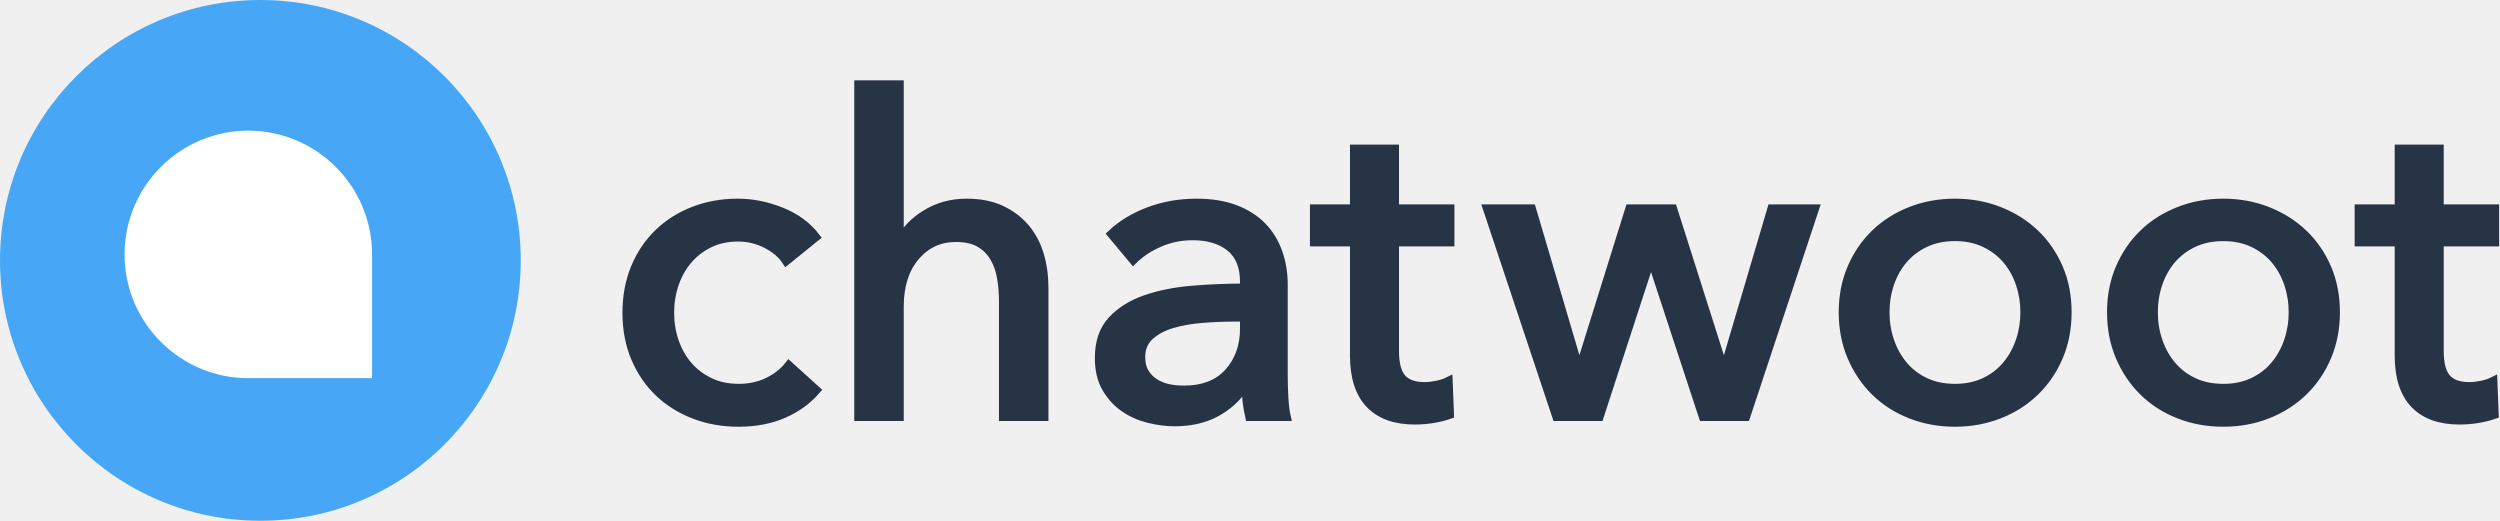
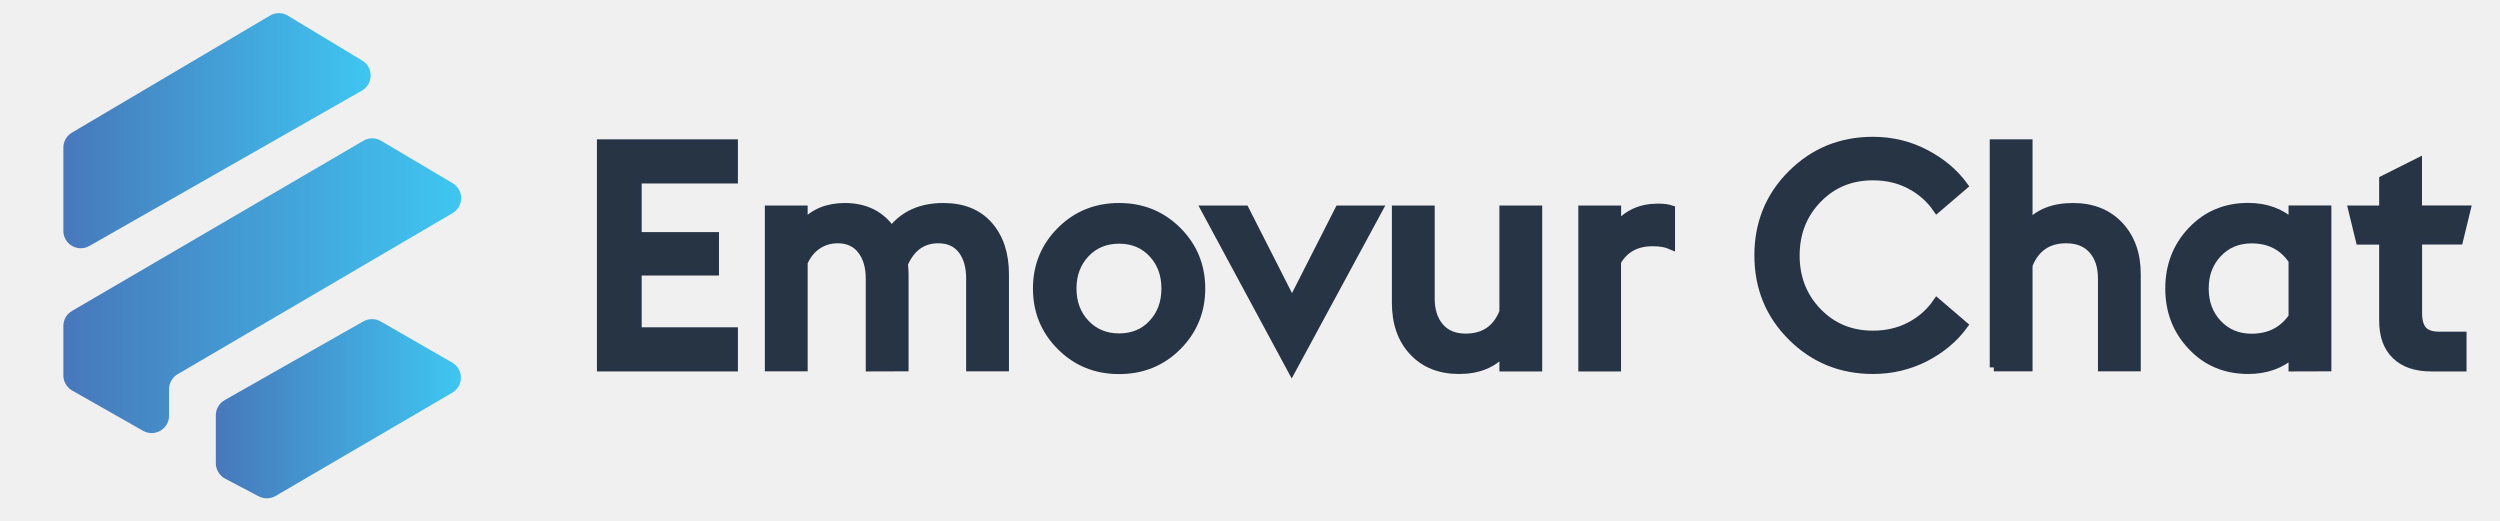
- <svg xmlns="http://www.w3.org/2000/svg" width="2458px" height="512px" viewBox="0 0 2458 512" version="1.1">
-   <g id="Logo" stroke="none" stroke-width="1" fill="none" fill-rule="evenodd">
-     <g id="on_white" fill-rule="nonzero">
-       <g id="woot-log">
-         <circle id="Oval" fill="#47A7F6" cx="256" cy="256" r="256" />
-         <path d="M362.808,368.808 L244.123,368.808 C178.699,368.808 125.457,315.562 125.457,250.122 C125.457,184.703 178.699,131.457 244.124,131.457 C309.565,131.457 362.808,184.703 362.808,250.122 L362.808,368.808 Z" id="Fill-1" stroke="#FFFFFF" stroke-width="6" fill="#FFFFFF" />
-       </g>
-       <path d="M772.982,256.848 C768.658,250.217 762.171,244.667 753.522,240.198 C744.872,235.73 735.647,233.495 725.844,233.495 C715.177,233.495 705.735,235.513 697.518,239.55 C689.302,243.586 682.31,248.992 676.544,255.767 C670.778,262.542 666.381,270.398 663.354,279.336 C660.327,288.273 658.813,297.643 658.813,307.446 C658.813,317.248 660.327,326.618 663.354,335.555 C666.381,344.493 670.778,352.349 676.544,359.124 C682.31,365.899 689.374,371.305 697.735,375.341 C706.095,379.378 715.609,381.396 726.277,381.396 C736.656,381.396 746.098,379.378 754.603,375.341 C763.108,371.305 770.099,365.827 775.577,358.908 L802.822,383.558 C794.173,393.649 783.361,401.505 770.387,407.127 C757.414,412.749 742.71,415.56 726.277,415.56 C710.42,415.56 695.789,412.965 682.382,407.776 C668.976,402.586 657.372,395.307 647.569,385.937 C637.767,376.567 630.055,365.251 624.433,351.989 C618.811,338.727 616,323.879 616,307.446 C616,291.3 618.739,276.597 624.217,263.335 C629.695,250.073 637.335,238.685 647.137,229.171 C656.939,219.657 668.544,212.305 681.95,207.115 C695.356,201.926 709.843,199.331 725.412,199.331 C739.827,199.331 754.17,202.214 768.441,207.98 C782.713,213.746 794.028,222.107 802.389,233.063 L772.982,256.848 Z M885.421,236.09 C890.322,225.999 898.683,217.35 910.504,210.143 C922.324,202.935 935.586,199.331 950.29,199.331 C963.552,199.331 974.94,201.565 984.454,206.034 C993.968,210.503 1001.896,216.485 1008.239,223.981 C1014.582,231.477 1019.267,240.27 1022.294,250.361 C1025.321,260.452 1026.835,271.263 1026.835,282.795 L1026.835,409.938 L986.184,409.938 L986.184,296.634 C986.184,288.273 985.535,280.345 984.238,272.849 C982.94,265.353 980.562,258.722 977.102,252.956 C973.643,247.19 968.958,242.577 963.047,239.117 C957.137,235.658 949.425,233.928 939.911,233.928 C923.766,233.928 910.504,240.054 900.125,252.307 C889.746,264.56 884.556,280.921 884.556,301.391 L884.556,409.938 L843.905,409.938 L843.905,83 L884.556,83 L884.556,236.09 L885.421,236.09 Z M1223.171,277.174 C1223.171,261.893 1218.558,250.577 1209.332,243.226 C1200.106,235.874 1187.853,232.198 1172.573,232.198 C1161.041,232.198 1150.157,234.432 1139.923,238.901 C1129.688,243.37 1121.111,249.064 1114.191,255.983 L1092.568,230.036 C1102.659,220.522 1114.984,213.026 1129.544,207.548 C1144.103,202.07 1159.743,199.331 1176.465,199.331 C1191.169,199.331 1203.926,201.421 1214.738,205.602 C1225.549,209.782 1234.415,215.476 1241.334,222.684 C1248.253,229.892 1253.443,238.396 1256.902,248.199 C1260.362,258.001 1262.092,268.524 1262.092,279.768 L1262.092,369.287 C1262.092,376.206 1262.308,383.486 1262.741,391.126 C1263.173,398.766 1263.966,405.037 1265.119,409.938 L1228.36,409.938 C1226.054,400.136 1224.9,390.333 1224.9,380.531 L1223.603,380.531 C1216.107,391.487 1206.665,399.991 1195.277,406.046 C1183.889,412.1 1170.411,415.128 1154.842,415.128 C1146.77,415.128 1138.337,414.046 1129.544,411.884 C1120.75,409.722 1112.75,406.19 1105.542,401.289 C1098.334,396.388 1092.352,389.901 1087.595,381.828 C1082.838,373.756 1080.46,363.809 1080.46,351.989 C1080.46,336.42 1084.64,324.095 1093.001,315.014 C1101.362,305.932 1112.317,299.013 1125.868,294.256 C1139.418,289.499 1154.698,286.399 1171.708,284.958 C1188.718,283.516 1205.872,282.795 1223.171,282.795 L1223.171,277.174 Z M1213.224,312.203 C1203.133,312.203 1192.682,312.635 1181.871,313.5 C1171.059,314.365 1161.257,316.095 1152.464,318.689 C1143.67,321.284 1136.391,325.176 1130.625,330.366 C1124.859,335.555 1121.976,342.475 1121.976,351.124 C1121.976,357.178 1123.201,362.224 1125.651,366.26 C1128.102,370.296 1131.345,373.612 1135.382,376.206 C1139.418,378.801 1143.887,380.603 1148.788,381.612 C1153.689,382.621 1158.734,383.126 1163.924,383.126 C1182.952,383.126 1197.584,377.432 1207.818,366.044 C1218.053,354.655 1223.171,340.312 1223.171,323.014 L1223.171,312.203 L1213.224,312.203 Z M1425.993,238.252 L1371.504,238.252 L1371.504,345.069 C1371.504,357.467 1373.81,366.332 1378.423,371.666 C1383.036,376.999 1390.388,379.666 1400.478,379.666 C1404.226,379.666 1408.263,379.234 1412.587,378.369 C1416.912,377.504 1420.804,376.206 1424.264,374.477 L1425.561,407.776 C1420.66,409.506 1415.254,410.875 1409.344,411.884 C1403.433,412.893 1397.307,413.398 1390.964,413.398 C1371.648,413.398 1356.872,408.064 1346.637,397.397 C1336.402,386.729 1331.285,370.729 1331.285,349.394 L1331.285,238.252 L1291.931,238.252 L1291.931,204.953 L1331.285,204.953 L1331.285,146.139 L1371.504,146.139 L1371.504,204.953 L1425.993,204.953 L1425.993,238.252 Z M1506.078,204.953 L1552.351,361.503 L1553.216,361.503 L1602.083,204.953 L1644.897,204.953 L1694.629,361.503 L1695.494,361.503 L1741.767,204.953 L1784.581,204.953 L1716.685,409.938 L1674.304,409.938 L1623.706,255.983 L1622.841,255.983 L1572.676,409.938 L1530.295,409.938 L1461.967,204.953 L1506.078,204.953 Z M2032.811,307.013 C2032.811,322.87 2030,337.429 2024.378,350.691 C2018.756,363.953 2010.972,375.413 2001.026,385.072 C1991.079,394.73 1979.331,402.226 1965.78,407.56 C1952.23,412.893 1937.671,415.56 1922.102,415.56 C1906.534,415.56 1891.974,412.893 1878.424,407.56 C1864.873,402.226 1853.197,394.73 1843.395,385.072 C1833.592,375.413 1825.88,363.953 1820.258,350.691 C1814.636,337.429 1811.825,322.87 1811.825,307.013 C1811.825,291.156 1814.636,276.669 1820.258,263.551 C1825.88,250.433 1833.592,239.117 1843.395,229.603 C1853.197,220.089 1864.873,212.665 1878.424,207.332 C1891.974,201.998 1906.534,199.331 1922.102,199.331 C1937.671,199.331 1952.23,201.998 1965.78,207.332 C1979.331,212.665 1991.079,220.089 2001.026,229.603 C2010.972,239.117 2018.756,250.433 2024.378,263.551 C2030,276.669 2032.811,291.156 2032.811,307.013 Z M1990.43,307.013 C1990.43,297.211 1988.917,287.841 1985.89,278.903 C1982.862,269.966 1978.466,262.11 1972.7,255.334 C1966.934,248.559 1959.798,243.154 1951.293,239.117 C1942.788,235.081 1933.058,233.063 1922.102,233.063 C1911.146,233.063 1901.416,235.081 1892.911,239.117 C1884.406,243.154 1877.271,248.559 1871.505,255.334 C1865.738,262.11 1861.342,269.966 1858.315,278.903 C1855.287,287.841 1853.774,297.211 1853.774,307.013 C1853.774,316.816 1855.287,326.185 1858.315,335.123 C1861.342,344.06 1865.738,351.989 1871.505,358.908 C1877.271,365.827 1884.406,371.305 1892.911,375.341 C1901.416,379.378 1911.146,381.396 1922.102,381.396 C1933.058,381.396 1942.788,379.378 1951.293,375.341 C1959.798,371.305 1966.934,365.827 1972.7,358.908 C1978.466,351.989 1982.862,344.06 1985.89,335.123 C1988.917,326.185 1990.43,316.816 1990.43,307.013 Z M2296.611,307.013 C2296.611,322.87 2293.8,337.429 2288.178,350.691 C2282.556,363.953 2274.771,375.413 2264.825,385.072 C2254.878,394.73 2243.13,402.226 2229.58,407.56 C2216.029,412.893 2201.47,415.56 2185.901,415.56 C2170.333,415.56 2155.774,412.893 2142.223,407.56 C2128.673,402.226 2116.996,394.73 2107.194,385.072 C2097.392,375.413 2089.68,363.953 2084.058,350.691 C2078.436,337.429 2075.625,322.87 2075.625,307.013 C2075.625,291.156 2078.436,276.669 2084.058,263.551 C2089.68,250.433 2097.392,239.117 2107.194,229.603 C2116.996,220.089 2128.673,212.665 2142.223,207.332 C2155.774,201.998 2170.333,199.331 2185.901,199.331 C2201.47,199.331 2216.029,201.998 2229.58,207.332 C2243.13,212.665 2254.878,220.089 2264.825,229.603 C2274.771,239.117 2282.556,250.433 2288.178,263.551 C2293.8,276.669 2296.611,291.156 2296.611,307.013 Z M2254.23,307.013 C2254.23,297.211 2252.716,287.841 2249.689,278.903 C2246.662,269.966 2242.265,262.11 2236.499,255.334 C2230.733,248.559 2223.597,243.154 2215.092,239.117 C2206.587,235.081 2196.857,233.063 2185.901,233.063 C2174.946,233.063 2165.215,235.081 2156.71,239.117 C2148.205,243.154 2141.07,248.559 2135.304,255.334 C2129.538,262.11 2125.141,269.966 2122.114,278.903 C2119.087,287.841 2117.573,297.211 2117.573,307.013 C2117.573,316.816 2119.087,326.185 2122.114,335.123 C2125.141,344.06 2129.538,351.989 2135.304,358.908 C2141.07,365.827 2148.205,371.305 2156.71,375.341 C2165.215,379.378 2174.946,381.396 2185.901,381.396 C2196.857,381.396 2206.587,379.378 2215.092,375.341 C2223.597,371.305 2230.733,365.827 2236.499,358.908 C2242.265,351.989 2246.662,344.06 2249.689,335.123 C2252.716,326.185 2254.23,316.816 2254.23,307.013 Z M2453.16,238.252 L2398.671,238.252 L2398.671,345.069 C2398.671,357.467 2400.977,366.332 2405.59,371.666 C2410.203,376.999 2417.554,379.666 2427.645,379.666 C2431.393,379.666 2435.429,379.234 2439.754,378.369 C2444.079,377.504 2447.971,376.206 2451.43,374.477 L2452.728,407.776 C2447.827,409.506 2442.421,410.875 2436.511,411.884 C2430.6,412.893 2424.474,413.398 2418.131,413.398 C2398.815,413.398 2384.039,408.064 2373.804,397.397 C2363.569,386.729 2358.452,370.729 2358.452,349.394 L2358.452,238.252 L2319.098,238.252 L2319.098,204.953 L2358.452,204.953 L2358.452,146.139 L2398.671,146.139 L2398.671,204.953 L2453.16,204.953 L2453.16,238.252 Z" id="chatwoot" stroke="#273445" stroke-width="8" fill="#273444" />
-     </g>
+ <svg xmlns="http://www.w3.org/2000/svg" version="1.1" id="Layer_1" x="0px" y="0px" viewBox="0 0 2458 512" style="enable-background:new 0 0 2458 512;" xml:space="preserve">
+   <style type="text/css">
+ 	.st0{fill:#273444;stroke:#273445;stroke-width:8;}
+ 	.st1{display:none;}
+ 	.st2{display:inline;fill:url(#SVGID_1_);}
+ 	.st3{display:inline;fill:url(#SVGID_00000054975788256971486980000017005253455366177459_);}
+ 	.st4{display:inline;fill:url(#SVGID_00000005254805182954264540000011969030382357440388_);}
+ 	.st5{display:inline;fill:url(#SVGID_00000118374409631559036640000007958057779669394823_);}
+ 	.st6{display:inline;fill:url(#SVGID_00000152960846779481532540000006320566590679225269_);}
+ 	.st7{display:inline;fill:url(#SVGID_00000016067747308992027010000005904299444146987426_);}
+ 	.st8{fill:url(#SVGID_00000085209722717705682990000009486859260841046697_);}
+ 	.st9{fill:url(#SVGID_00000034809289905079641260000016858988174499044022_);}
+ 	.st10{fill:url(#SVGID_00000019673270937435136590000004698523536034580920_);}
+ 	.st11{display:none;fill:url(#SVGID_00000015334939644253323420000016171756380890599844_);}
+ 	.st12{display:none;fill:url(#SVGID_00000154384782985827629960000008915710375628314251_);}
+ 	.st13{display:none;fill:url(#SVGID_00000142860919360928810620000007348400442226177928_);}
+ </style>
+   <g>
+     <path class="st0" d="M590.9,361.2V141h130.6v35.4h-94.6v55.8h76v34.7h-76v58.9h94.6v35.4L590.9,361.2L590.9,361.2z" />
+     <path class="st0" d="M855.2,361.2v-87.5c0-11.4-2.7-20.6-8.2-27.8c-5.5-7.1-13.3-10.7-23.4-10.7c-7.4,0-14.1,2-20,6   s-10.4,9.7-13.5,16.9v103H756v-155h34.1v14.3c9.9-11.2,23.5-16.8,40.6-16.8c20.1,0,35.4,7.7,45.9,23c11.8-15.3,28.7-23,50.9-23   c19.2,0,34.1,6,44.7,18.1s15.8,28.1,15.8,47.9v91.5h-34.1v-87.5c0-11.6-2.7-20.9-8.1-27.9c-5.4-7-13.1-10.5-23.3-10.5   c-15.5,0-26.8,8.1-33.8,24.2c0.4,4.6,0.6,8,0.6,10.2v91.5L855.2,361.2L855.2,361.2z" />
+     <path class="st0" d="M1157.7,340.5c-15.5,15.5-34.6,23.3-57.4,23.3s-41.9-7.8-57.4-23.3s-23.3-34.4-23.3-56.8   c0-22.3,7.8-41.3,23.3-56.8s34.6-23.3,57.4-23.3c22.7,0,41.9,7.8,57.4,23.3s23.3,34.4,23.3,56.8   C1181,306,1173.2,324.9,1157.7,340.5z M1067.3,318.1c8.6,9.1,19.6,13.7,33,13.7s24.4-4.5,32.9-13.7c8.5-9.1,12.7-20.6,12.7-34.4   c0-13.9-4.2-25.3-12.7-34.4s-19.4-13.7-32.9-13.7c-13.4,0-24.5,4.6-33,13.7c-8.6,9.1-12.9,20.6-12.9,34.4S1058.7,309,1067.3,318.1z   " />
+     <path class="st0" d="M1270,363.7l-85-157.6h39.1l46.2,90.9l46.2-90.9h38.8L1270,363.7z" />
+     <path class="st0" d="M1478.2,361.2V346c-10.3,11.8-24.9,17.7-43.7,17.7c-18.8,0-33.9-6-45.1-18c-11.3-12-16.9-28-16.9-48.1v-91.5   h34.1v87.5c0,11.6,3,20.9,9,27.9s14.5,10.5,25.4,10.5c18.2,0,30.6-8.5,37.2-25.4V206.1h34.1v155.1H1478.2z" />
+     <path class="st0" d="M1555.8,361.2V206.1h34.1v16.4c9.9-12.2,23.3-18.3,40-18.3c5.4,0,9.7,0.5,13,1.6v35.4   c-4.8-2.1-10.8-3.1-18-3.1c-16.1,0-27.8,6.4-35.1,19.2v103.9H1555.8z" />
+     <path class="st0" d="M1841.5,363.7c-31.4,0-58.1-10.9-79.9-32.6s-32.7-48.4-32.7-80s10.9-58.3,32.7-80   c21.8-21.7,48.4-32.6,79.9-32.6c18.4,0,35.5,4.1,51.3,12.3s28.5,18.8,38,31.8l-26.4,22.6c-6.8-9.9-15.7-17.7-26.5-23.4   c-10.9-5.7-23-8.5-36.5-8.5c-21.7,0-39.8,7.5-54.3,22.5s-21.7,33.5-21.7,55.4s7.2,40.4,21.7,55.4s32.6,22.5,54.3,22.5   c13.4,0,25.6-2.8,36.5-8.5s19.7-13.5,26.5-23.4l26.4,22.6c-9.5,13-22.2,23.6-38,31.8C1877,359.6,1859.9,363.7,1841.5,363.7z" />
+     <path class="st0" d="M1960.3,361.2V141h34.1v79.7c10.1-11.4,24.7-17.1,43.7-17.1c19,0,34.2,6,45.6,18.1s17.1,28.1,17.1,47.9v91.5   h-34.1v-87.5c0-11.6-3.1-20.9-9.2-27.9c-6.1-7-14.8-10.5-26.2-10.5c-17.8,0-30.1,8.5-36.9,25.4v100.5h-34.1V361.2z" />
+     <path class="st0" d="M2254.1,361.2v-13c-11.6,10.3-26.2,15.5-43.7,15.5c-22.3,0-40.9-7.8-55.5-23.3c-14.7-15.5-22-34.4-22-56.8   c0-22.3,7.3-41.3,22-56.8s33.2-23.3,55.5-23.3c17.4,0,32,5.3,43.7,15.8V206h34.1v155.1L2254.1,361.2L2254.1,361.2z M2213.8,332.1   c17.4,0,30.8-6.8,40.3-20.5v-55.5c-9.3-13.9-22.8-20.8-40.3-20.8c-13.4,0-24.5,4.6-33.2,13.8c-8.7,9.2-13,20.7-13,34.6   s4.3,25.4,13,34.6C2189.3,327.5,2200.3,332.1,2213.8,332.1z" />
+     <path class="st0" d="M2421,361.2h-30.7c-14.9,0-26.5-3.9-34.7-11.8c-8.3-7.9-12.4-19.2-12.4-34.1v-78.8h-23l-7.4-30.4h30.4v-29.5   l34.1-17.1V206h47.8l-7.4,30.4h-40.3v71.4c0,7.7,1.6,13.3,4.8,16.9s8.6,5.4,16.3,5.4h22.6v31.1L2421,361.2L2421,361.2z" />
+   </g>
+   <g class="st1">
+     <linearGradient id="SVGID_1_" gradientUnits="userSpaceOnUse" x1="60" y1="458.394" x2="361.702" y2="458.394" gradientTransform="matrix(1 0 0 1 0 -330)">
+       <stop offset="1.082549e-07" style="stop-color:#4778BB" />
+       <stop offset="1" style="stop-color:#3FC6F1" />
+     </linearGradient>
+     <path class="st2" d="M353.1,88.9L85.5,241.6c-11.4,6.5-25.5-1.7-25.5-14.8V145c0-6,3.2-11.6,8.4-14.7l194.5-115   c5.4-3.2,12.1-3.2,17.5,0.1l73.1,44.2C364.6,66.2,364.4,82.5,353.1,88.9z" />
+     <linearGradient id="SVGID_00000061469186256141803370000010641222190884117144_" gradientUnits="userSpaceOnUse" x1="60" y1="610.581" x2="450.75" y2="610.581" gradientTransform="matrix(1 0 0 1 0 -330)">
+       <stop offset="1.082549e-07" style="stop-color:#4778BB" />
+       <stop offset="1" style="stop-color:#3FC6F1" />
+     </linearGradient>
+     <path style="display:inline;fill:url(#SVGID_00000061469186256141803370000010641222190884117144_);" d="M138.2,423.1l-69.6-39.5   c-5.3-3-8.6-8.7-8.6-14.9v-48.6c0-6.1,3.2-11.7,8.5-14.7l286.4-167.3c5.4-3.1,12-3.1,17.3,0.1l70.2,41.6   c11.2,6.6,11.1,22.8-0.1,29.4L172.1,367.5c-5.2,3.1-8.4,8.7-8.4,14.7v26.1C163.7,421.4,149.6,429.6,138.2,423.1z" />
+     <linearGradient id="SVGID_00000056396659208179757370000015643616655475603360_" gradientUnits="userSpaceOnUse" x1="209.6" y1="731.396" x2="450.163" y2="731.396" gradientTransform="matrix(1 0 0 1 0 -330)">
+       <stop offset="1.082549e-07" style="stop-color:#4778BB" />
+       <stop offset="1" style="stop-color:#3FC6F1" />
+     </linearGradient>
+     <path style="display:inline;fill:url(#SVGID_00000056396659208179757370000015643616655475603360_);" d="M209.6,454.9v-47   c0-6.1,3.3-11.8,8.6-14.9l136.2-77.4c5.3-3,11.7-3,16.9,0l70.3,40.4c11.4,6.5,11.4,22.9,0.1,29.6L268.4,487.1   c-5.1,3-11.3,3.1-16.6,0.4l-33.1-17.4C213.1,467.1,209.6,461.3,209.6,454.9z" />
+     <linearGradient id="SVGID_00000048502491880045103500000011766228673025200262_" gradientUnits="userSpaceOnUse" x1="341.287" y1="363.991" x2="244.294" y2="419.99" gradientTransform="matrix(1 0 0 1 0 -330)">
+       <stop offset="0" style="stop-color:#000000" />
+       <stop offset="1" style="stop-color:#000000;stop-opacity:0" />
+     </linearGradient>
+     <path style="display:inline;fill:url(#SVGID_00000048502491880045103500000011766228673025200262_);" d="M353.5,59.4l-73.1-44.2   c-3-1.8-6.3-2.5-9.6-2.3v123l82.4-47C364.4,82.4,364.6,66.1,353.5,59.4z" />
+     <linearGradient id="SVGID_00000029011337511262847670000007950790182446989468_" gradientUnits="userSpaceOnUse" x1="431.178" y1="486.045" x2="335.733" y2="541.15" gradientTransform="matrix(1 0 0 1 0 -330)">
+       <stop offset="0" style="stop-color:#000000" />
+       <stop offset="1" style="stop-color:#000000;stop-opacity:0" />
+     </linearGradient>
+     <path style="display:inline;fill:url(#SVGID_00000029011337511262847670000007950790182446989468_);" d="M442.3,179.7l-70.2-41.6   c-3.2-1.9-6.8-2.5-10.3-2.2v120.4l80.5-47.1C453.4,202.6,453.5,186.4,442.3,179.7z" />
+     <linearGradient id="SVGID_00000128474688964481067980000000169239518296949422_" gradientUnits="userSpaceOnUse" x1="431.063" y1="663.061" x2="336.057" y2="717.913" gradientTransform="matrix(1 0 0 1 0 -330)">
+       <stop offset="0" style="stop-color:#000000" />
+       <stop offset="1" style="stop-color:#000000;stop-opacity:0" />
+     </linearGradient>
+     <path style="display:inline;fill:url(#SVGID_00000128474688964481067980000000169239518296949422_);" d="M441.7,356.1l-70.3-40.4   c-3-1.7-6.3-2.3-9.6-2.1v118.9l80-46.8C453.1,379,453,362.6,441.7,356.1z" />
+   </g>
+   <g>
+     <linearGradient id="SVGID_00000061434831580356717390000001210813766958113410_" gradientUnits="userSpaceOnUse" x1="62.3" y1="383.396" x2="364.44" y2="383.396" gradientTransform="matrix(1 0 0 -1 0 511.8898)">
+       <stop offset="1.082549e-07" style="stop-color:#4778BB" />
+       <stop offset="1" style="stop-color:#3FC6F1" />
+     </linearGradient>
+     <path style="fill:url(#SVGID_00000061434831580356717390000001210813766958113410_);" d="M355.8,89.1L87.9,241.8   c-11.4,6.5-25.6-1.7-25.6-14.8v-81.9c0-6,3.2-11.6,8.4-14.7L265.5,15.3c5.4-3.2,12.2-3.2,17.5,0.1l73.2,44.2   C367.4,66.3,367.1,82.6,355.8,89.1z" />
+     <linearGradient id="SVGID_00000090989674625482282960000004980215490912868015_" gradientUnits="userSpaceOnUse" x1="62.3" y1="230.987" x2="453.387" y2="230.987" gradientTransform="matrix(1 0 0 -1 0 511.8898)">
+       <stop offset="1.082549e-07" style="stop-color:#4778BB" />
+       <stop offset="1" style="stop-color:#3FC6F1" />
+     </linearGradient>
+     <path style="fill:url(#SVGID_00000090989674625482282960000004980215490912868015_);" d="M140.7,423.6L71,384   c-5.3-3-8.7-8.7-8.7-14.9v-48.6c0-6.1,3.2-11.7,8.5-14.8l286.6-167.4c5.4-3.1,12-3.1,17.3,0.1l70.3,41.7   c11.2,6.6,11.2,22.9-0.1,29.5L174.7,367.9c-5.2,3.1-8.5,8.7-8.5,14.7v26.1C166.2,421.8,152.1,430,140.7,423.6z" />
+     <linearGradient id="SVGID_00000083788621213981207270000010096458056269459619_" gradientUnits="userSpaceOnUse" x1="212.2" y1="110.044" x2="453.163" y2="110.044" gradientTransform="matrix(1 0 0 -1 0 511.8898)">
+       <stop offset="1.082549e-07" style="stop-color:#4778BB" />
+       <stop offset="1" style="stop-color:#3FC6F1" />
+     </linearGradient>
+     <path style="fill:url(#SVGID_00000083788621213981207270000010096458056269459619_);" d="M212.2,455.4v-47.1   c0-6.1,3.3-11.8,8.7-14.9L357.2,316c5.3-3,11.7-3,17,0l70.4,40.5c11.4,6.5,11.4,23,0.1,29.6L271,487.6c-5.1,3-11.4,3.1-16.6,0.4   l-33.1-17.4C215.7,467.6,212.2,461.7,212.2,455.4z" />
+     <linearGradient id="SVGID_00000088839806414280652890000001433095940281862050_" gradientUnits="userSpaceOnUse" x1="343.953" y1="477.887" x2="246.872" y2="421.837" gradientTransform="matrix(1 0 0 -1 0 511.8898)">
+       <stop offset="0" style="stop-color:#000000" />
+       <stop offset="1" style="stop-color:#000000;stop-opacity:0" />
+     </linearGradient>
+     <path style="display:none;fill:url(#SVGID_00000088839806414280652890000001433095940281862050_);" d="M356.2,59.5L283,15.3   c-3-1.8-6.3-2.5-9.6-2.4V136l82.4-47C367.1,82.5,367.4,66.3,356.2,59.5z" />
+     <linearGradient id="SVGID_00000067950712993173577790000006650674264895779728_" gradientUnits="userSpaceOnUse" x1="433.931" y1="355.726" x2="338.411" y2="300.577" gradientTransform="matrix(1 0 0 -1 0 511.8898)">
+       <stop offset="0" style="stop-color:#000000" />
+       <stop offset="1" style="stop-color:#000000;stop-opacity:0" />
+     </linearGradient>
+     <path style="display:none;fill:url(#SVGID_00000067950712993173577790000006650674264895779728_);" d="M445.1,179.9l-70.3-41.7   c-3.2-1.9-6.8-2.5-10.3-2.2v120.5l80.5-47.2C456.2,202.8,456.3,186.6,445.1,179.9z" />
+     <linearGradient id="SVGID_00000051350684071457340100000011787212366056435638_" gradientUnits="userSpaceOnUse" x1="433.784" y1="178.491" x2="338.736" y2="123.615" gradientTransform="matrix(1 0 0 -1 0 511.8898)">
+       <stop offset="0" style="stop-color:#000000" />
+       <stop offset="1" style="stop-color:#000000;stop-opacity:0" />
+     </linearGradient>
+     <path style="display:none;fill:url(#SVGID_00000051350684071457340100000011787212366056435638_);" d="M444.4,356.5L374.1,316   c-3-1.7-6.3-2.3-9.6-2.1v119l80.1-46.8C455.9,379.4,455.8,363,444.4,356.5z" />
  </g>
</svg>
